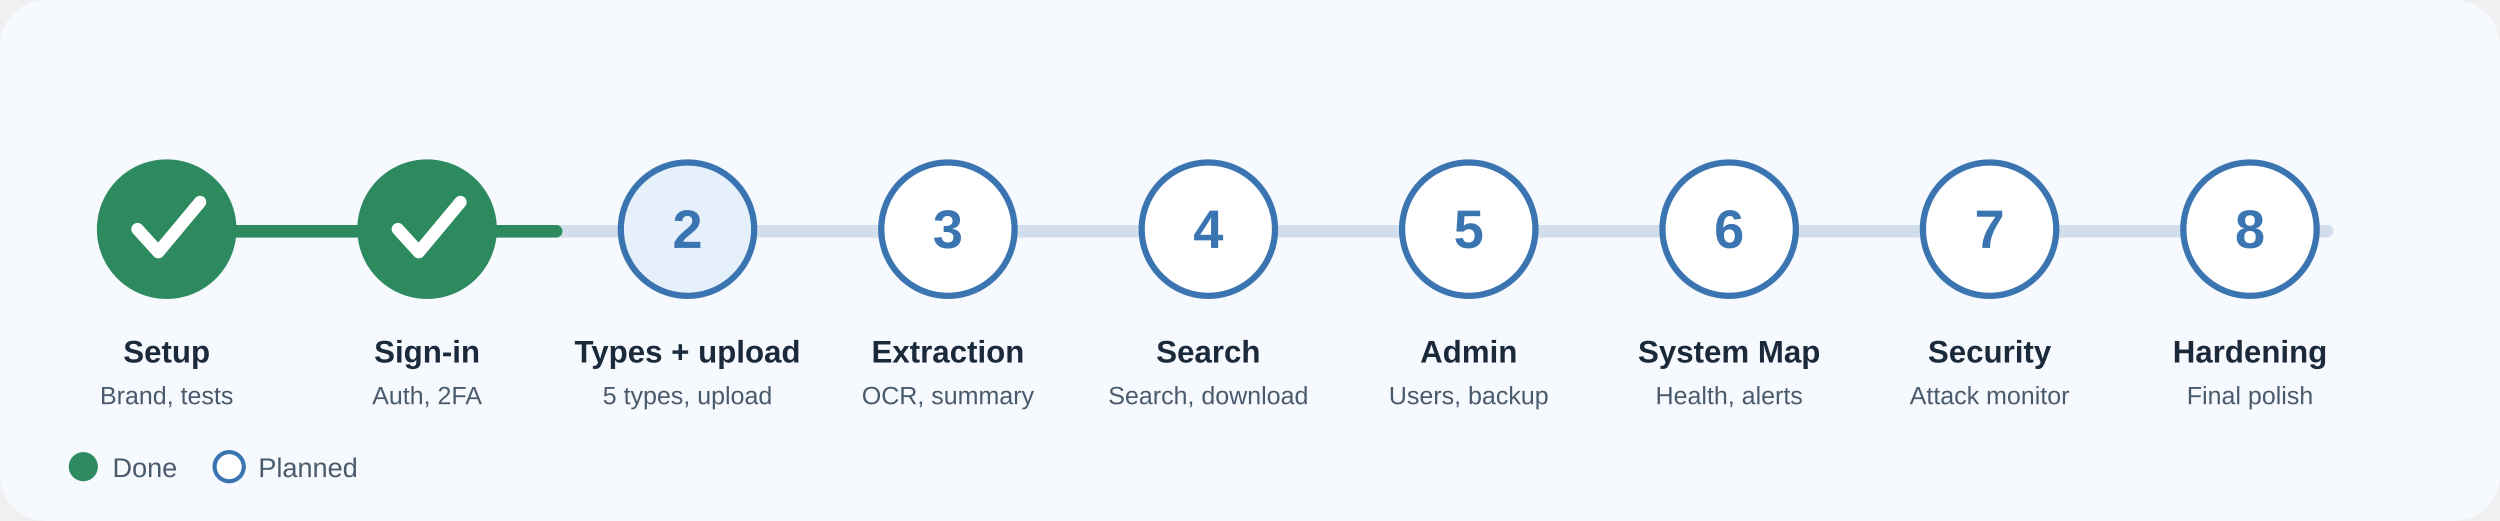
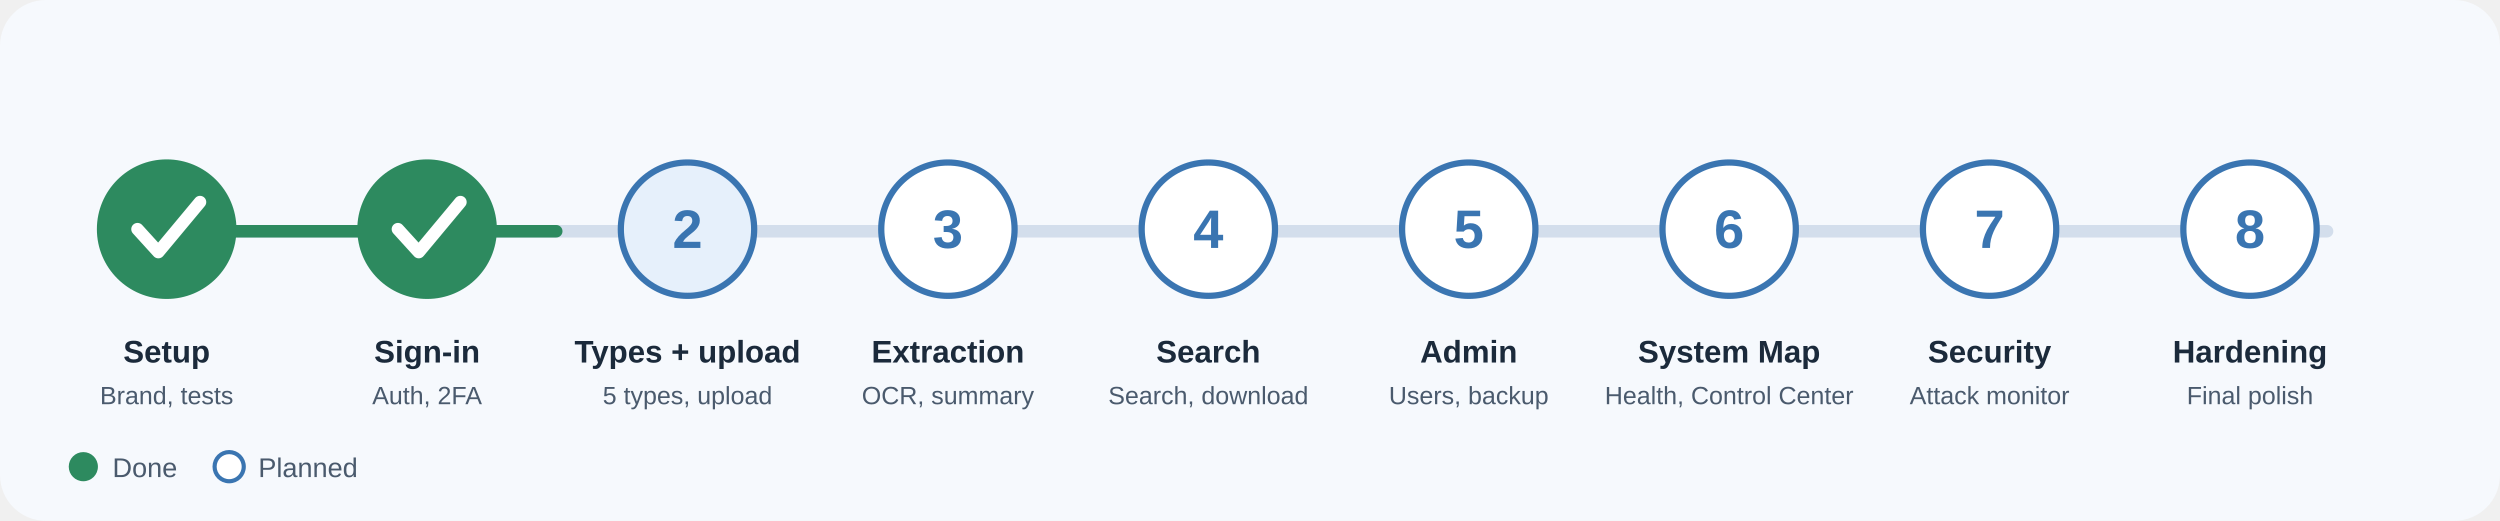
<svg xmlns="http://www.w3.org/2000/svg" viewBox="0 0 1200 250" width="1200" height="250" role="img" aria-labelledby="t">
  <rect width="1200" height="250" rx="22" fill="#f6f9fd" />
  <rect x="80" y="108" width="1040" height="6" rx="3" fill="#d3deec" />
  <rect x="80" y="108" width="190" height="6" rx="3" fill="#2d8a5f" />
  <g transform="translate(40,70)">
    <circle cx="40" cy="40" r="32" fill="#2d8a5f" stroke="#2d8a5f" stroke-width="3" />
    <path d="M26 40l10 11 20-24" fill="none" stroke="#fff" stroke-width="6" stroke-linecap="round" stroke-linejoin="round" />
    <text x="40" y="104" text-anchor="middle" font-family="'Segoe UI', 'Helvetica Neue', Arial, sans-serif" font-size="15" font-weight="700" fill="#1b2a3b">Setup</text>
    <text x="40" y="124" text-anchor="middle" font-family="'Segoe UI', 'Helvetica Neue', Arial, sans-serif" font-size="12" fill="#4a5a6d">Brand, tests</text>
  </g>
  <g transform="translate(165,70)">
    <circle cx="40" cy="40" r="32" fill="#2d8a5f" stroke="#2d8a5f" stroke-width="3" />
    <path d="M26 40l10 11 20-24" fill="none" stroke="#fff" stroke-width="6" stroke-linecap="round" stroke-linejoin="round" />
    <text x="40" y="104" text-anchor="middle" font-family="'Segoe UI', 'Helvetica Neue', Arial, sans-serif" font-size="15" font-weight="700" fill="#1b2a3b">Sign-in</text>
    <text x="40" y="124" text-anchor="middle" font-family="'Segoe UI', 'Helvetica Neue', Arial, sans-serif" font-size="12" fill="#4a5a6d">Auth, 2FA</text>
  </g>
  <g transform="translate(290,70)">
    <circle cx="40" cy="40" r="32" fill="#e6f0fb" stroke="#3a75b1" stroke-width="3">
      <animate attributeName="r" values="32;37;32" dur="1.8s" repeatCount="indefinite" />
    </circle>
    <text x="40" y="49" text-anchor="middle" font-family="'Segoe UI', 'Helvetica Neue', Arial, sans-serif" font-size="26" font-weight="800" fill="#3a75b1">2</text>
    <text x="40" y="104" text-anchor="middle" font-family="'Segoe UI', 'Helvetica Neue', Arial, sans-serif" font-size="15" font-weight="700" fill="#1b2a3b">Types + upload</text>
    <text x="40" y="124" text-anchor="middle" font-family="'Segoe UI', 'Helvetica Neue', Arial, sans-serif" font-size="12" fill="#4a5a6d">5 types, upload</text>
  </g>
  <g transform="translate(415,70)">
    <circle cx="40" cy="40" r="32" fill="#fff" stroke="#3a75b1" stroke-width="3" />
    <text x="40" y="49" text-anchor="middle" font-family="'Segoe UI', 'Helvetica Neue', Arial, sans-serif" font-size="26" font-weight="800" fill="#3a75b1">3</text>
    <text x="40" y="104" text-anchor="middle" font-family="'Segoe UI', 'Helvetica Neue', Arial, sans-serif" font-size="15" font-weight="700" fill="#1b2a3b">Extraction</text>
    <text x="40" y="124" text-anchor="middle" font-family="'Segoe UI', 'Helvetica Neue', Arial, sans-serif" font-size="12" fill="#4a5a6d">OCR, summary</text>
  </g>
  <g transform="translate(540,70)">
    <circle cx="40" cy="40" r="32" fill="#fff" stroke="#3a75b1" stroke-width="3" />
    <text x="40" y="49" text-anchor="middle" font-family="'Segoe UI', 'Helvetica Neue', Arial, sans-serif" font-size="26" font-weight="800" fill="#3a75b1">4</text>
    <text x="40" y="104" text-anchor="middle" font-family="'Segoe UI', 'Helvetica Neue', Arial, sans-serif" font-size="15" font-weight="700" fill="#1b2a3b">Search</text>
    <text x="40" y="124" text-anchor="middle" font-family="'Segoe UI', 'Helvetica Neue', Arial, sans-serif" font-size="12" fill="#4a5a6d">Search, download</text>
  </g>
  <g transform="translate(665,70)">
    <circle cx="40" cy="40" r="32" fill="#fff" stroke="#3a75b1" stroke-width="3" />
    <text x="40" y="49" text-anchor="middle" font-family="'Segoe UI', 'Helvetica Neue', Arial, sans-serif" font-size="26" font-weight="800" fill="#3a75b1">5</text>
    <text x="40" y="104" text-anchor="middle" font-family="'Segoe UI', 'Helvetica Neue', Arial, sans-serif" font-size="15" font-weight="700" fill="#1b2a3b">Admin</text>
    <text x="40" y="124" text-anchor="middle" font-family="'Segoe UI', 'Helvetica Neue', Arial, sans-serif" font-size="12" fill="#4a5a6d">Users, backup</text>
  </g>
  <g transform="translate(790,70)">
    <circle cx="40" cy="40" r="32" fill="#fff" stroke="#3a75b1" stroke-width="3" />
    <text x="40" y="49" text-anchor="middle" font-family="'Segoe UI', 'Helvetica Neue', Arial, sans-serif" font-size="26" font-weight="800" fill="#3a75b1">6</text>
    <text x="40" y="104" text-anchor="middle" font-family="'Segoe UI', 'Helvetica Neue', Arial, sans-serif" font-size="15" font-weight="700" fill="#1b2a3b">System Map</text>
-     <text x="40" y="124" text-anchor="middle" font-family="'Segoe UI', 'Helvetica Neue', Arial, sans-serif" font-size="12" fill="#4a5a6d">Health, alerts</text>
+     <text x="40" y="124" text-anchor="middle" font-family="'Segoe UI', 'Helvetica Neue', Arial, sans-serif" font-size="12" fill="#4a5a6d">Health, Control Center</text>
  </g>
  <g transform="translate(915,70)">
    <circle cx="40" cy="40" r="32" fill="#fff" stroke="#3a75b1" stroke-width="3" />
    <text x="40" y="49" text-anchor="middle" font-family="'Segoe UI', 'Helvetica Neue', Arial, sans-serif" font-size="26" font-weight="800" fill="#3a75b1">7</text>
    <text x="40" y="104" text-anchor="middle" font-family="'Segoe UI', 'Helvetica Neue', Arial, sans-serif" font-size="15" font-weight="700" fill="#1b2a3b">Security</text>
    <text x="40" y="124" text-anchor="middle" font-family="'Segoe UI', 'Helvetica Neue', Arial, sans-serif" font-size="12" fill="#4a5a6d">Attack monitor</text>
  </g>
  <g transform="translate(1040,70)">
    <circle cx="40" cy="40" r="32" fill="#fff" stroke="#3a75b1" stroke-width="3" />
    <text x="40" y="49" text-anchor="middle" font-family="'Segoe UI', 'Helvetica Neue', Arial, sans-serif" font-size="26" font-weight="800" fill="#3a75b1">8</text>
    <text x="40" y="104" text-anchor="middle" font-family="'Segoe UI', 'Helvetica Neue', Arial, sans-serif" font-size="15" font-weight="700" fill="#1b2a3b">Hardening</text>
    <text x="40" y="124" text-anchor="middle" font-family="'Segoe UI', 'Helvetica Neue', Arial, sans-serif" font-size="12" fill="#4a5a6d">Final polish</text>
  </g>
  <g font-family="'Segoe UI', 'Helvetica Neue', Arial, sans-serif" font-size="13">
    <circle cx="40" cy="224" r="7" fill="#2d8a5f" />
    <text x="54" y="229" fill="#4a5a6d">Done</text>
    <circle cx="110" cy="224" r="7" fill="#fff" stroke="#3a75b1" stroke-width="2" />
    <text x="124" y="229" fill="#4a5a6d">Planned</text>
  </g>
</svg>
